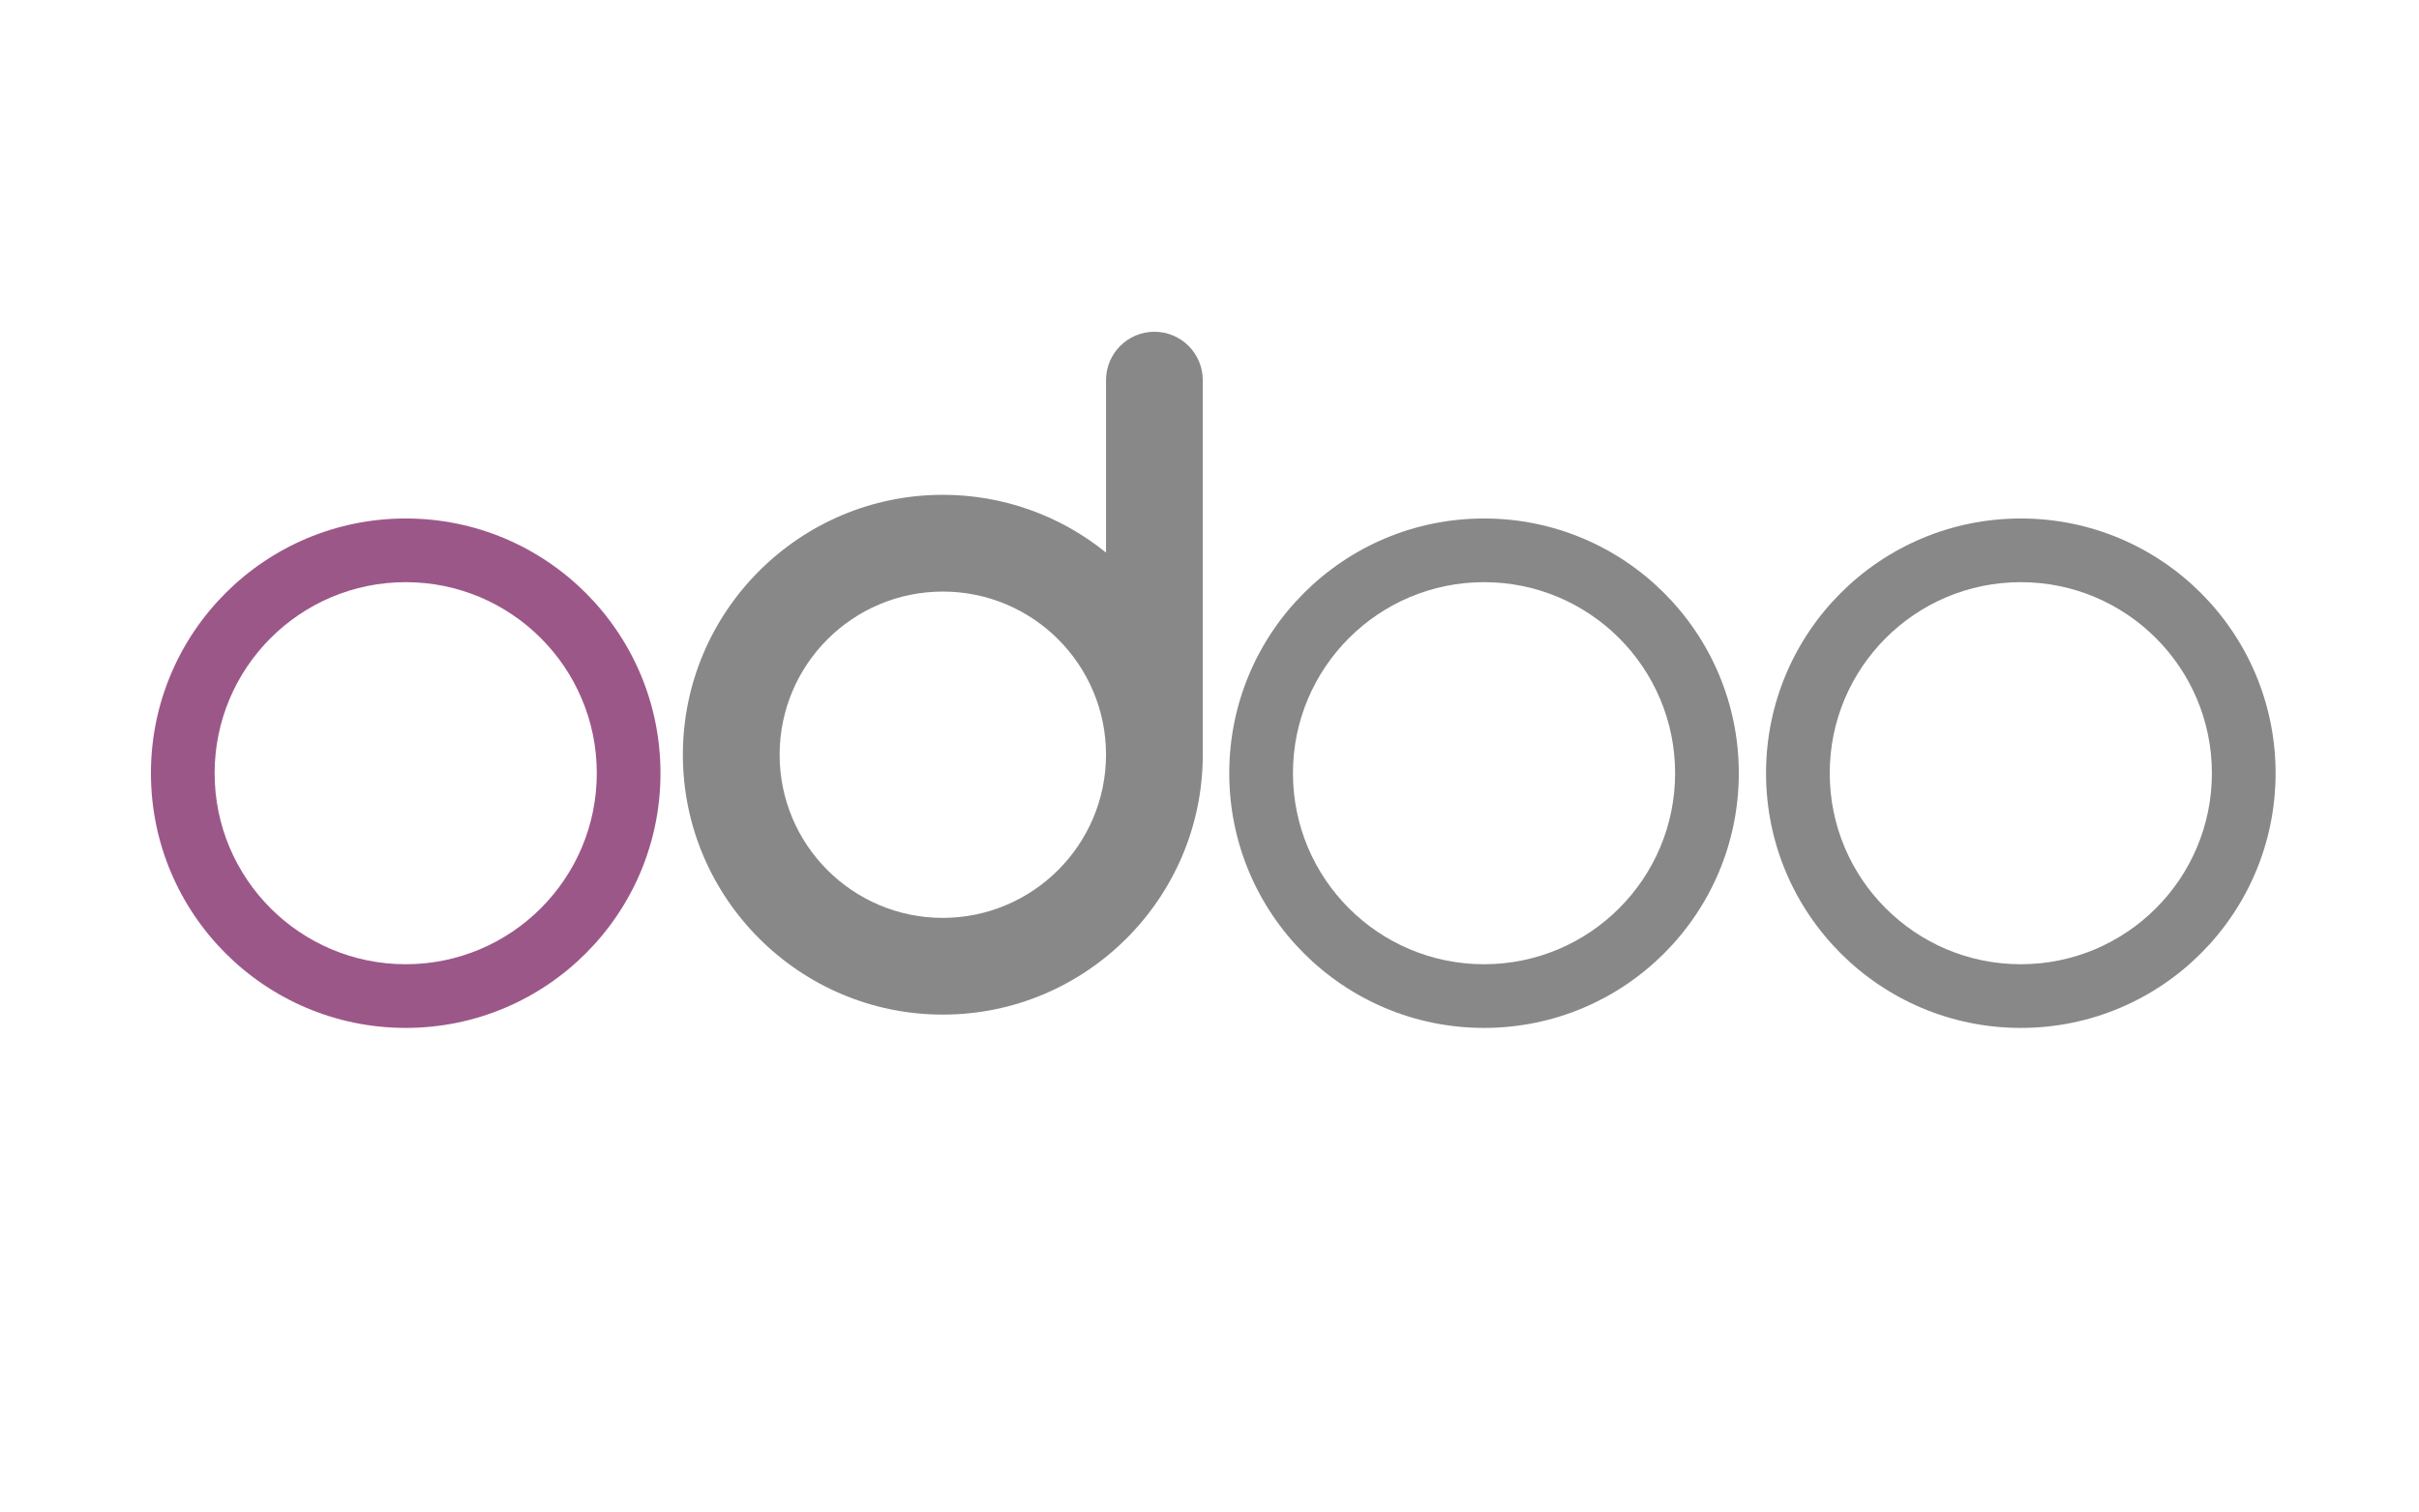
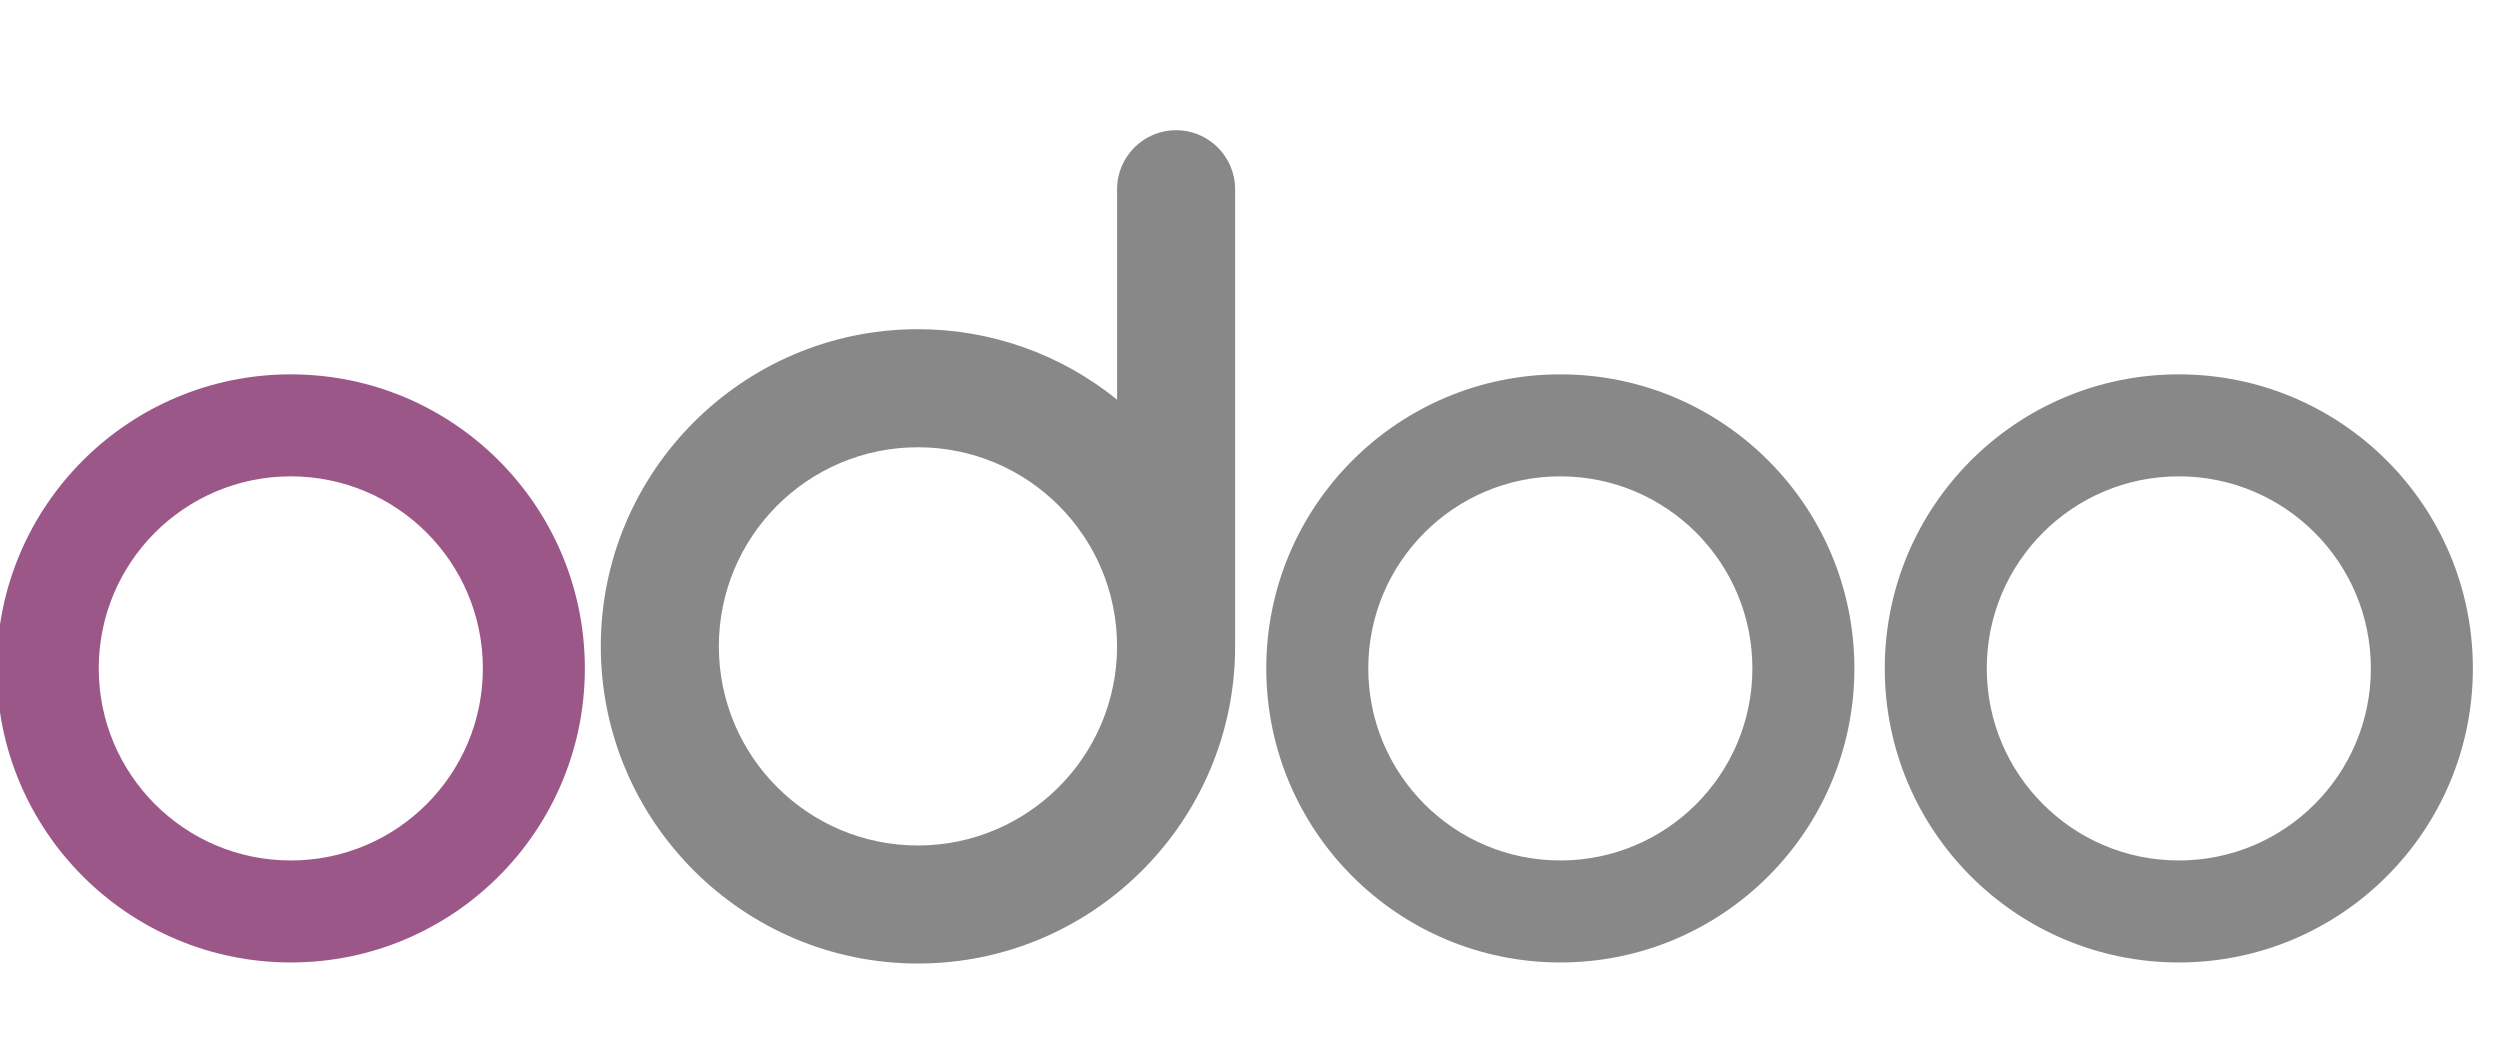
- <svg xmlns="http://www.w3.org/2000/svg" width="80" height="50" viewBox="140 -260 652 952">
-   <g transform="matrix(0.94,0,0,0.94,-200.5584,66.55857)">
-     <path fill="#9C5789" d="M170.667 0C76.41 0 0 76.41 0 170.667s76.41 170.667 170.667 170.667 170.667-76.41 170.667-170.667S264.923 0 170.667 0zm0 298.667c-70.692 0-128-57.308-128-128s57.308-128 128-128 128 57.308 128 128-57.308 128-128 128z" opacity="1" data-original="#000000" />
+ <svg xmlns="http://www.w3.org/2000/svg" width="120" height="50" viewBox="0 0 128 128">
+   <g transform="scale(0.2) translate(-440, 240)">
+     <path stroke="#9c5789" stroke-width="20" fill="#9C5789" d="M170.667 0C76.41 0 0 76.41 0 170.667s76.41 170.667 170.667 170.667 170.667-76.41 170.667-170.667S264.923 0 170.667 0zm0 298.667c-70.692 0-128-57.308-128-128s57.308-128 128-128 128 57.308 128 128-57.308 128-128 128z" opacity="1" data-original="#000000" />
  </g>
-   <g transform="matrix(0.84,0,0,0.84,-160.5584,108.5586)">
-     <path d="M414.6 0c-20.029 0-36.265 16.237-36.265 36.265v129.302a193.934 193.934 0 0 0-122.341-43.31c-107.453 0-194.866 87.419-194.866 194.866s87.419 194.866 194.866 194.866 194.866-87.42 194.866-194.867V36.265C450.86 16.239 434.627.003 414.6 0zM255.994 439.468c-67.564 0-122.335-54.771-122.335-122.335s54.771-122.335 122.335-122.335 122.335 54.771 122.335 122.335c-.079 67.531-54.804 122.256-122.335 122.335z" opacity="1" data-original="#000000" fill="#888888" transform="translate(290 -190)" />
+   <g transform="scale(0.2) translate(-140, 80)">
+     <path d="M414.6 0c-20.029 0-36.265 16.237-36.265 36.265v129.302a193.934 193.934 0 0 0-122.341-43.31c-107.453 0-194.866 87.419-194.866 194.866s87.419 194.866 194.866 194.866 194.866-87.42 194.866-194.867V36.265C450.86 16.239 434.627.003 414.6 0zM255.994 439.468c-67.564 0-122.335-54.771-122.335-122.335s54.771-122.335 122.335-122.335 122.335 54.771 122.335 122.335c-.079 67.531-54.804 122.256-122.335 122.335z" opacity="1" data-original="#000000" fill="#888888" />
  </g>
-   <g transform="matrix(0.94,0,0,0.94,-85.55844,66.55857)">
-     <path fill="#888888" d="M170.667 0C76.41 0 0 76.41 0 170.667s76.41 170.667 170.667 170.667 170.667-76.41 170.667-170.667S264.923 0 170.667 0zm0 298.667c-70.692 0-128-57.308-128-128s57.308-128 128-128 128 57.308 128 128-57.308 128-128 128z" opacity="1" data-original="#000000" transform="translate(600 0)" />
+   <g transform="scale(0.2) translate(-260, 240)">
+     <path stroke="#888888" stroke-width="20" fill="#888888" d="M170.667 0C76.41 0 0 76.41 0 170.667s76.41 170.667 170.667 170.667 170.667-76.41 170.667-170.667S264.923 0 170.667 0zm0 298.667c-70.692 0-128-57.308-128-128s57.308-128 128-128 128 57.308 128 128-57.308 128-128 128z" opacity="1" data-original="#000000" transform="translate(600 0)" />
  </g>
-   <g transform="matrix(0.94,0,0,0.94,-76.55844,66.55857)">
-     <path fill="#888888" d="M170.667 0C76.41 0 0 76.41 0 170.667s76.41 170.667 170.667 170.667 170.667-76.41 170.667-170.667S264.923 0 170.667 0zm0 298.667c-70.692 0-128-57.308-128-128s57.308-128 128-128 128 57.308 128 128-57.308 128-128 128z" opacity="1" data-original="#000000" transform="translate(950 0)" />
+   <g transform="scale(0.2) translate(-230, 240)">
+     <path stroke="#888888" stroke-width="20" fill="#888888" d="M170.667 0C76.41 0 0 76.41 0 170.667s76.41 170.667 170.667 170.667 170.667-76.41 170.667-170.667S264.923 0 170.667 0zm0 298.667c-70.692 0-128-57.308-128-128s57.308-128 128-128 128 57.308 128 128-57.308 128-128 128z" opacity="1" data-original="#000000" transform="translate(950 0)" />
  </g>
</svg>
